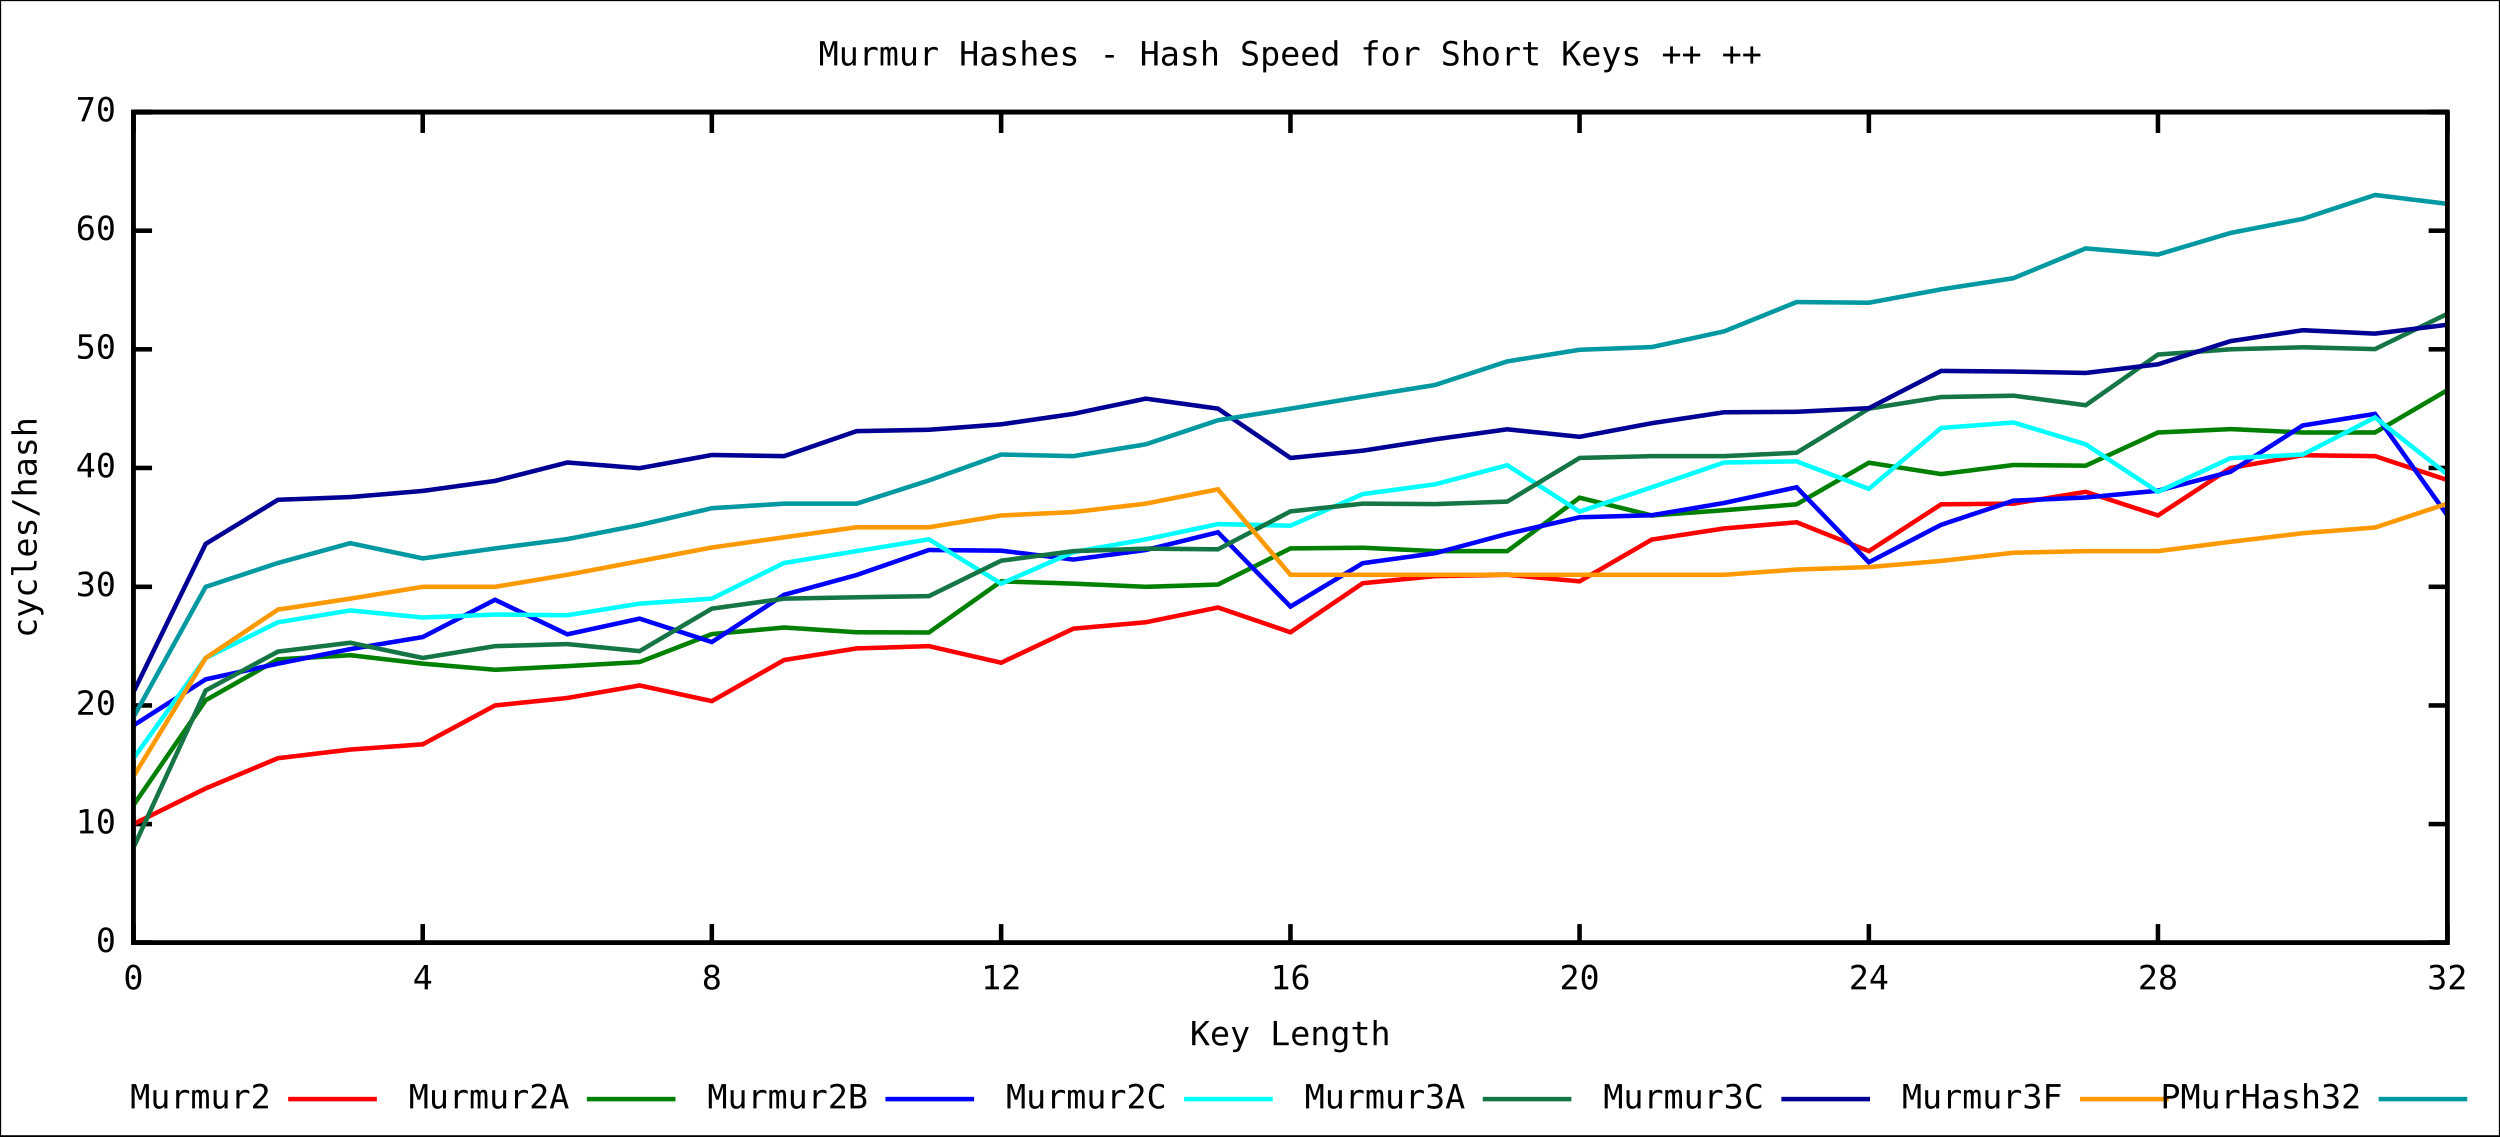
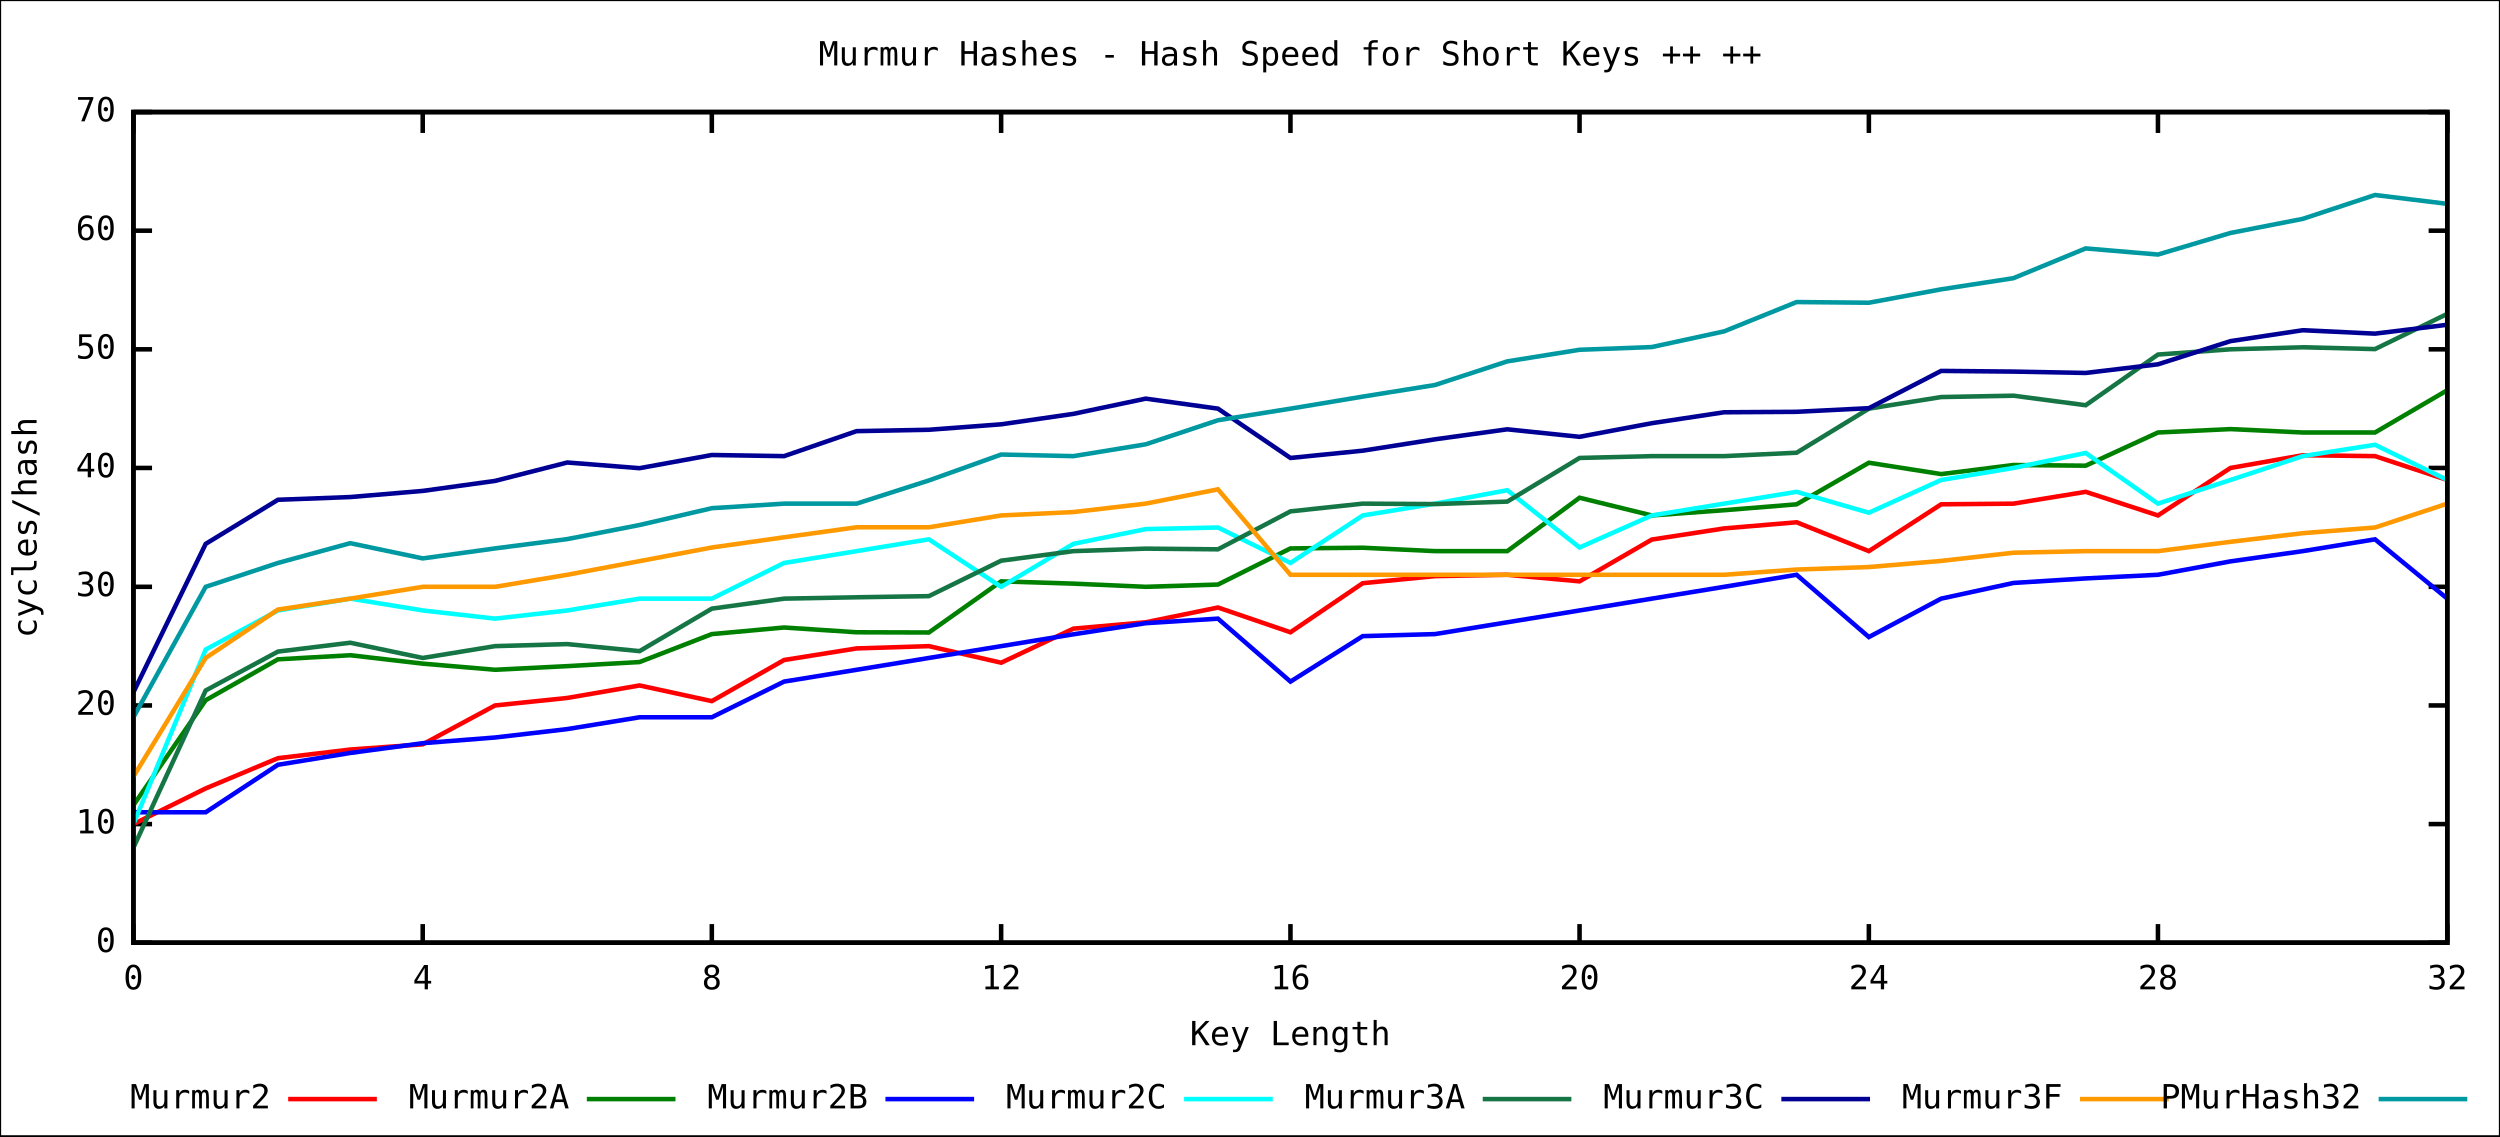
<svg xmlns="http://www.w3.org/2000/svg" xmlns:xlink="http://www.w3.org/1999/xlink" width="1100" height="500" viewBox="0 0 1100 500">
  <rect x="0" y="0" width="1100" height="500" fill="#ffffff" stroke="black" stroke-width="1" />
  <g id="gnuplot_canvas">
    <defs>
      <circle id="gpDot" r="0.5" stroke-width="0.5" />
      <path id="gpPt0" stroke-width="0.244" stroke="currentColor" d="M-1,0 h2 M0,-1 v2" />
      <path id="gpPt1" stroke-width="0.244" stroke="currentColor" d="M-1,-1 L1,1 M1,-1 L-1,1" />
      <path id="gpPt2" stroke-width="0.244" stroke="currentColor" d="M-1,0 L1,0 M0,-1 L0,1 M-1,-1 L1,1 M-1,1 L1,-1" />
      <rect id="gpPt3" stroke-width="0.244" stroke="currentColor" x="-1" y="-1" width="2" height="2" />
      <rect id="gpPt4" stroke-width="0.244" stroke="currentColor" fill="currentColor" x="-1" y="-1" width="2" height="2" />
      <circle id="gpPt5" stroke-width="0.244" stroke="currentColor" cx="0" cy="0" r="1" />
      <use xlink:href="#gpPt5" id="gpPt6" fill="currentColor" stroke="none" />
      <path id="gpPt7" stroke-width="0.244" stroke="currentColor" d="M0,-1.33 L-1.33,0.67 L1.33,0.67 z" />
      <use xlink:href="#gpPt7" id="gpPt8" fill="currentColor" stroke="none" />
      <use xlink:href="#gpPt7" id="gpPt9" stroke="currentColor" transform="rotate(180)" />
      <use xlink:href="#gpPt9" id="gpPt10" fill="currentColor" stroke="none" />
      <use xlink:href="#gpPt3" id="gpPt11" stroke="currentColor" transform="rotate(45)" />
      <use xlink:href="#gpPt11" id="gpPt12" fill="currentColor" stroke="none" />
    </defs>
    <g style="fill:none; color:white; stroke:currentColor; stroke-width:2.00; stroke-linecap:butt; stroke-linejoin:miter">
</g>
    <g style="fill:none; color:black; stroke:currentColor; stroke-width:2.00; stroke-linecap:butt; stroke-linejoin:miter">
      <path stroke="black" d="M58.7,414.8 L66.9,414.8 M1076.8,414.8 L1068.6,414.8  h0.01" />
      <g transform="translate(51.0,418.9)" style="stroke:none; fill:black; font-family:mono; font-size:11.00pt; text-anchor:end">
        <text> 0</text>
      </g>
      <path stroke="black" d="M58.7,362.6 L66.9,362.6 M1076.8,362.6 L1068.6,362.6  h0.01" />
      <g transform="translate(51.0,366.7)" style="stroke:none; fill:black; font-family:mono; font-size:11.00pt; text-anchor:end">
        <text> 10</text>
      </g>
      <path stroke="black" d="M58.7,310.4 L66.9,310.4 M1076.8,310.4 L1068.6,310.4  h0.01" />
      <g transform="translate(51.0,314.5)" style="stroke:none; fill:black; font-family:mono; font-size:11.00pt; text-anchor:end">
        <text> 20</text>
      </g>
      <path stroke="black" d="M58.7,258.2 L66.9,258.2 M1076.8,258.2 L1068.6,258.2  h0.01" />
      <g transform="translate(51.0,262.3)" style="stroke:none; fill:black; font-family:mono; font-size:11.00pt; text-anchor:end">
        <text> 30</text>
      </g>
      <path stroke="black" d="M58.7,205.9 L66.9,205.9 M1076.8,205.9 L1068.6,205.9  h0.01" />
      <g transform="translate(51.0,210.0)" style="stroke:none; fill:black; font-family:mono; font-size:11.00pt; text-anchor:end">
        <text> 40</text>
      </g>
      <path stroke="black" d="M58.7,153.7 L66.9,153.7 M1076.8,153.7 L1068.6,153.7  h0.01" />
      <g transform="translate(51.0,157.8)" style="stroke:none; fill:black; font-family:mono; font-size:11.00pt; text-anchor:end">
        <text> 50</text>
      </g>
      <path stroke="black" d="M58.7,101.5 L66.9,101.5 M1076.8,101.5 L1068.6,101.5  h0.01" />
      <g transform="translate(51.0,105.6)" style="stroke:none; fill:black; font-family:mono; font-size:11.00pt; text-anchor:end">
        <text> 60</text>
      </g>
      <path stroke="black" d="M58.7,49.3 L66.9,49.3 M1076.8,49.3 L1068.6,49.3  h0.01" />
      <g transform="translate(51.0,53.4)" style="stroke:none; fill:black; font-family:mono; font-size:11.00pt; text-anchor:end">
        <text> 70</text>
      </g>
      <path stroke="black" d="M58.7,414.8 L58.7,406.6 M58.7,49.3 L58.7,57.5  h0.01" />
      <g transform="translate(58.7,435.3)" style="stroke:none; fill:black; font-family:mono; font-size:11.00pt; text-anchor:middle">
        <text> 0</text>
      </g>
      <path stroke="black" d="M186.0,414.8 L186.0,406.6 M186.0,49.3 L186.0,57.5  h0.01" />
      <g transform="translate(186.0,435.3)" style="stroke:none; fill:black; font-family:mono; font-size:11.00pt; text-anchor:middle">
        <text> 4</text>
      </g>
      <path stroke="black" d="M313.2,414.8 L313.2,406.6 M313.2,49.3 L313.2,57.5  h0.01" />
      <g transform="translate(313.2,435.3)" style="stroke:none; fill:black; font-family:mono; font-size:11.00pt; text-anchor:middle">
        <text> 8</text>
      </g>
      <path stroke="black" d="M440.5,414.8 L440.5,406.6 M440.5,49.3 L440.5,57.5  h0.01" />
      <g transform="translate(440.5,435.3)" style="stroke:none; fill:black; font-family:mono; font-size:11.00pt; text-anchor:middle">
        <text> 12</text>
      </g>
      <path stroke="black" d="M567.8,414.8 L567.8,406.6 M567.8,49.3 L567.8,57.5  h0.01" />
      <g transform="translate(567.8,435.3)" style="stroke:none; fill:black; font-family:mono; font-size:11.00pt; text-anchor:middle">
        <text> 16</text>
      </g>
      <path stroke="black" d="M695.0,414.8 L695.0,406.6 M695.0,49.3 L695.0,57.5  h0.01" />
      <g transform="translate(695.0,435.3)" style="stroke:none; fill:black; font-family:mono; font-size:11.00pt; text-anchor:middle">
        <text> 20</text>
      </g>
      <path stroke="black" d="M822.3,414.8 L822.3,406.6 M822.3,49.3 L822.3,57.5  h0.01" />
      <g transform="translate(822.3,435.3)" style="stroke:none; fill:black; font-family:mono; font-size:11.00pt; text-anchor:middle">
        <text> 24</text>
      </g>
      <path stroke="black" d="M949.5,414.8 L949.5,406.6 M949.5,49.3 L949.5,57.5  h0.01" />
      <g transform="translate(949.5,435.3)" style="stroke:none; fill:black; font-family:mono; font-size:11.00pt; text-anchor:middle">
        <text> 28</text>
      </g>
      <path stroke="black" d="M1076.8,414.8 L1076.8,406.6 M1076.8,49.3 L1076.8,57.5  h0.01" />
      <g transform="translate(1076.8,435.3)" style="stroke:none; fill:black; font-family:mono; font-size:11.00pt; text-anchor:middle">
        <text> 32</text>
      </g>
      <path stroke="black" d="M58.7,49.3 L58.7,414.8 L1076.8,414.8 L1076.8,49.3 L58.7,49.3 Z  h0.01" />
      <g transform="translate(16.1,232.1) rotate(270)" style="stroke:none; fill:black; font-family:mono; font-size:11.00pt; text-anchor:middle">
        <text>cycles/hash</text>
      </g>
      <g transform="translate(567.7,459.9)" style="stroke:none; fill:black; font-family:mono; font-size:11.00pt; text-anchor:middle">
        <text>Key Length</text>
      </g>
      <g transform="translate(567.7,28.8)" style="stroke:none; fill:black; font-family:mono; font-size:11.00pt; text-anchor:middle">
        <text>Murmur Hashes - Hash Speed for Short Keys <a href="Murmur_Hashes.medium.svg">++</a>
          <a href="Murmur_Hashes.long.svg">++</a>
        </text>
      </g>
    </g>
    <g id="Murmur2">
      <g style="fill:none; color:red; stroke:currentColor; stroke-width:2.00; stroke-linecap:butt; stroke-linejoin:miter">
        <g visibility="visible">
          <g transform="translate(119.1,487.7)" style="stroke:none; fill:black; font-family:mono; font-size:11.00pt; text-anchor:end">
            <text>Murmur2</text>
          </g>
          <path d="M126.8,483.6 L165.8,483.6  h0.01" />
        </g>
        <path d="M58.7,362.6 L90.5,346.9 L122.3,333.6 L154.1,329.8 L186.0,327.5 L217.8,310.4 L249.6,307.1 L281.4,301.6    L313.2,308.5 L345.0,290.4 L376.9,285.3 L408.7,284.3 L440.5,291.6 L472.3,276.6 L504.1,273.8 L535.9,267.3    L567.8,278.2 L599.6,256.6 L631.4,253.5 L663.2,252.9 L695.0,255.8 L726.8,237.4 L758.6,232.5 L790.5,229.8    L822.3,242.5 L854.1,221.9 L885.9,221.6 L917.7,216.4 L949.5,226.8 L981.4,205.9 L1013.2,200.3 L1045.0,200.7    L1076.8,211.2  h0.01" />
      </g>
    </g>
    <g id="Murmur2A">
      <g style="fill:none; color:green; stroke:currentColor; stroke-width:2.00; stroke-linecap:butt; stroke-linejoin:miter">
        <g visibility="visible">
          <g transform="translate(250.5,487.7)" style="stroke:none; fill:black; font-family:mono; font-size:11.00pt; text-anchor:end">
            <text>Murmur2A</text>
          </g>
          <path d="M258.2,483.6 L297.2,483.6  h0.01" />
        </g>
        <path d="M58.7,354.3 L90.5,308.1 L122.3,290.1 L154.1,288.3 L186.0,292.0 L217.8,294.7 L249.6,293.1 L281.4,291.3    L313.2,279.0 L345.0,276.1 L376.9,278.2 L408.7,278.3 L440.5,255.8 L472.3,256.8 L504.1,258.2 L535.9,257.2    L567.8,241.3 L599.6,241.0 L631.4,242.5 L663.2,242.5 L695.0,219.0 L726.8,226.8 L758.6,224.5 L790.5,221.9    L822.3,203.6 L854.1,208.6 L885.9,204.6 L917.7,204.9 L949.5,190.3 L981.4,188.8 L1013.2,190.3 L1045.0,190.3    L1076.8,171.7  h0.01" />
      </g>
    </g>
    <g id="Murmur2B">
      <g style="fill:none; color:blue; stroke:currentColor; stroke-width:2.00; stroke-linecap:butt; stroke-linejoin:miter">
        <g visibility="visible">
          <g transform="translate(381.9,487.7)" style="stroke:none; fill:black; font-family:mono; font-size:11.00pt; text-anchor:end">
            <text>Murmur2B</text>
          </g>
          <path d="M389.6,483.6 L428.6,483.6  h0.01" />
        </g>
-         <path d="M58.7,319.2 L90.5,298.9 L122.3,292.0 L154.1,285.6 L186.0,280.3 L217.8,263.9 L249.6,279.1 L281.4,272.2    L313.2,282.5 L345.0,261.7 L376.9,253.0 L408.7,242.0 L440.5,242.3 L472.3,246.2 L504.1,242.0 L535.9,234.2    L567.8,266.9 L599.6,247.8 L631.4,243.4 L663.2,234.9 L695.0,227.6 L726.8,226.7 L758.6,221.3 L790.5,214.4    L822.3,247.4 L854.1,230.9 L885.9,220.3 L917.7,218.9 L949.5,215.9 L981.4,207.6 L1013.2,187.2 L1045.0,182.1    L1076.8,226.7  h0.01" />
+         <path d="M58.7,357.4 L90.5,357.4 L122.3,336.5 L154.1,331.3 L186.0,327.0 L217.8,324.5 L249.6,320.8 L281.4,315.6    L313.2,315.6 L345.0,299.9 L376.9,294.7 L408.7,289.5 L440.5,284.3 L472.3,279.1 L504.1,274.2 L535.9,272.2    L567.8,299.9 L599.6,279.9 L631.4,279.0 L663.2,273.8 L695.0,268.6 L726.8,263.4 L758.6,258.2 L790.5,252.9    L822.3,280.3 L854.1,263.4 L885.9,256.5 L917.7,254.5 L949.5,252.9 L981.4,247.0 L1013.2,242.5 L1045.0,237.3    L1076.8,263.4  h0.01" />
      </g>
    </g>
    <g id="Murmur2C">
      <g style="fill:none; color:cyan; stroke:currentColor; stroke-width:2.00; stroke-linecap:butt; stroke-linejoin:miter">
        <g visibility="visible">
          <g transform="translate(513.3,487.7)" style="stroke:none; fill:black; font-family:mono; font-size:11.00pt; text-anchor:end">
            <text>Murmur2C</text>
          </g>
          <path d="M521.0,483.6 L560.0,483.6  h0.01" />
        </g>
-         <path d="M58.7,333.7 L90.5,289.5 L122.3,273.8 L154.1,268.6 L186.0,271.7 L217.8,270.4 L249.6,270.7 L281.4,265.6    L313.2,263.4 L345.0,247.7 L376.9,242.5 L408.7,237.3 L440.5,256.8 L472.3,242.9 L504.1,237.3 L535.9,230.6    L567.8,231.3 L599.6,217.4 L631.4,213.1 L663.2,204.7 L695.0,225.1 L726.8,214.4 L758.6,203.5 L790.5,203.0    L822.3,215.1 L854.1,188.3 L885.9,185.9 L917.7,195.5 L949.5,216.4 L981.4,201.6 L1013.2,200.0 L1045.0,183.7    L1076.8,208.7  h0.01" />
+         <path d="M58.7,362.6 L90.5,285.8 L122.3,268.6 L154.1,263.4 L186.0,268.6 L217.8,272.2 L249.6,268.6 L281.4,263.4    L313.2,263.4 L345.0,247.7 L376.9,242.5 L408.7,237.3 L440.5,258.2 L472.3,239.3 L504.1,232.8 L535.9,232.1    L567.8,247.7 L599.6,226.8 L631.4,221.6 L663.2,215.7 L695.0,240.9 L726.8,226.8 L758.6,221.6 L790.5,216.4    L822.3,225.6 L854.1,211.2 L885.9,205.9 L917.7,199.3 L949.5,221.6 L981.4,211.2 L1013.2,200.7 L1045.0,195.7    L1076.8,211.2  h0.01" />
      </g>
    </g>
    <g id="Murmur3A">
      <g style="fill:none; color:#157545; stroke:currentColor; stroke-width:2.00; stroke-linecap:butt; stroke-linejoin:miter">
        <g visibility="visible">
          <g transform="translate(644.7,487.7)" style="stroke:none; fill:black; font-family:mono; font-size:11.00pt; text-anchor:end">
            <text>Murmur3A</text>
          </g>
          <path d="M652.4,483.6 L691.4,483.6  h0.01" />
        </g>
        <path d="M58.7,373.0 L90.5,303.8 L122.3,286.7 L154.1,282.8 L186.0,289.5 L217.8,284.3 L249.6,283.4 L281.4,286.5    L313.2,267.8 L345.0,263.4 L376.9,262.8 L408.7,262.3 L440.5,246.7 L472.3,242.5 L504.1,241.4 L535.9,241.7    L567.8,225.0 L599.6,221.6 L631.4,221.8 L663.2,220.7 L695.0,201.5 L726.8,200.7 L758.6,200.7 L790.5,199.2    L822.3,179.8 L854.1,174.7 L885.9,174.1 L917.7,178.3 L949.5,156.0 L981.4,153.7 L1013.2,152.8 L1045.0,153.6    L1076.8,138.1  h0.01" />
      </g>
    </g>
    <g id="Murmur3C">
      <g style="fill:none; color:#000094; stroke:currentColor; stroke-width:2.00; stroke-linecap:butt; stroke-linejoin:miter">
        <g visibility="visible">
          <g transform="translate(776.1,487.7)" style="stroke:none; fill:black; font-family:mono; font-size:11.00pt; text-anchor:end">
            <text>Murmur3C</text>
          </g>
          <path d="M783.8,483.6 L822.8,483.6  h0.01" />
        </g>
        <path d="M58.7,304.6 L90.5,239.3 L122.3,219.9 L154.1,218.7 L186.0,216.0 L217.8,211.6 L249.6,203.5 L281.4,206.0    L313.2,200.2 L345.0,200.7 L376.9,189.7 L408.7,189.1 L440.5,186.7 L472.3,182.1 L504.1,175.4 L535.9,179.8    L567.8,201.5 L599.6,198.3 L631.4,193.3 L663.2,188.9 L695.0,192.2 L726.8,186.2 L758.6,181.4 L790.5,181.2    L822.3,179.6 L854.1,163.2 L885.9,163.5 L917.7,164.1 L949.5,160.3 L981.4,150.1 L1013.2,145.3 L1045.0,146.8    L1076.8,142.9  h0.01" />
      </g>
    </g>
    <g id="Murmur3F">
      <g style="fill:none; color:#FF9900; stroke:currentColor; stroke-width:2.00; stroke-linecap:butt; stroke-linejoin:miter">
        <g visibility="visible">
          <g transform="translate(907.5,487.7)" style="stroke:none; fill:black; font-family:mono; font-size:11.00pt; text-anchor:end">
            <text>Murmur3F</text>
          </g>
          <path d="M915.2,483.6 L954.2,483.6  h0.01" />
        </g>
        <path d="M58.7,341.7 L90.5,289.5 L122.3,268.2 L154.1,263.4 L186.0,258.2 L217.8,258.2 L249.6,252.9 L281.4,246.9    L313.2,240.9 L345.0,236.4 L376.9,232.0 L408.7,232.0 L440.5,226.8 L472.3,225.3 L504.1,221.6 L535.9,215.3    L567.8,252.9 L599.6,252.9 L631.4,252.9 L663.2,252.9 L695.0,252.9 L726.8,252.9 L758.6,252.9 L790.5,250.6    L822.3,249.5 L854.1,246.8 L885.9,243.2 L917.7,242.5 L949.5,242.5 L981.4,238.4 L1013.2,234.6 L1045.0,232.1    L1076.8,221.6  h0.01" />
      </g>
    </g>
    <g id="PMurHash32">
      <g style="fill:none; color:#0099A1; stroke:currentColor; stroke-width:2.00; stroke-linecap:butt; stroke-linejoin:miter">
        <g visibility="visible">
          <g transform="translate(1038.9,487.7)" style="stroke:none; fill:black; font-family:mono; font-size:11.00pt; text-anchor:end">
            <text>PMurHash32</text>
          </g>
          <path d="M1046.6,483.6 L1085.6,483.6  h0.01" />
        </g>
        <path d="M58.7,315.6 L90.5,258.2 L122.3,247.7 L154.1,239.0 L186.0,245.7 L217.8,241.3 L249.6,237.2 L281.4,231.0    L313.2,223.6 L345.0,221.6 L376.9,221.6 L408.7,211.4 L440.5,200.0 L472.3,200.7 L504.1,195.5 L535.9,184.9    L567.8,179.8 L599.6,174.5 L631.4,169.4 L663.2,159.0 L695.0,153.9 L726.8,152.7 L758.6,145.8 L790.5,132.9    L822.3,133.2 L854.1,127.3 L885.9,122.4 L917.7,109.3 L949.5,112.0 L981.4,102.5 L1013.2,96.3 L1045.0,85.8    L1076.8,89.7  h0.01" />
      </g>
    </g>
    <g style="fill:none; color:black; stroke:currentColor; stroke-width:2.00; stroke-linecap:butt; stroke-linejoin:miter">
      <path stroke="black" d="M58.7,49.3 L58.7,414.8 L1076.8,414.8 L1076.8,49.3 L58.7,49.3 Z  h0.01" />
    </g>
  </g>
  <text id="coord_text" text-anchor="start" pointer-events="none" font-size="12" font-family="Arial" visibility="hidden"> </text>
</svg>
